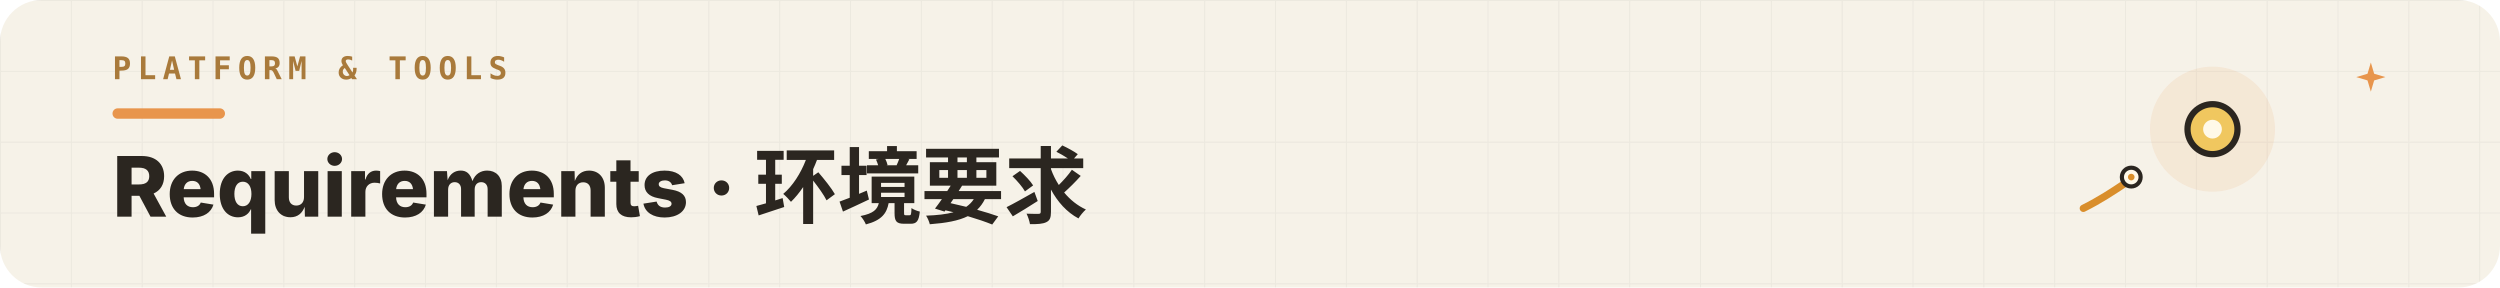
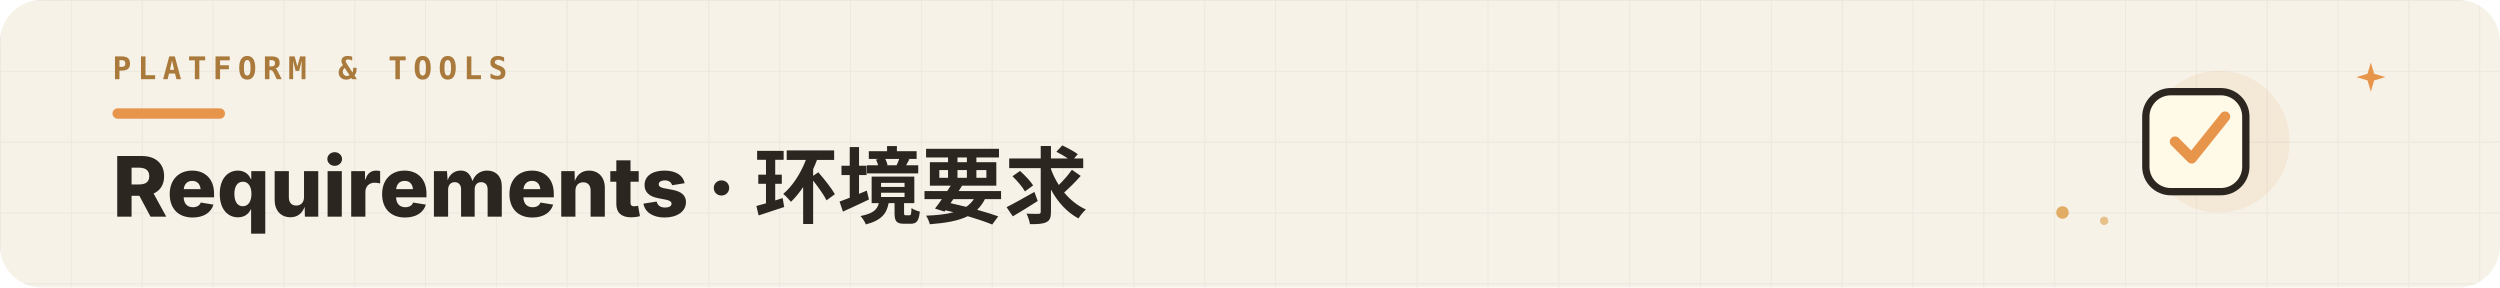
<svg xmlns="http://www.w3.org/2000/svg" width="1200" height="138" viewBox="0 0 1200 138" role="img" aria-label="Requirements · 环境要求">
  <defs>
    <pattern id="g" width="34" height="34" patternUnits="userSpaceOnUse">
      <path d="M34 0H0V34" fill="none" stroke="#2B2620" stroke-opacity="0.045" />
    </pattern>
+     <linearGradient id="conn" x1="0" y1="0" x2="1" y2="0">
+       <stop offset="0" stop-color="#D98E2B" stop-opacity="0" />
+       <stop offset="0.18" stop-color="#D98E2B" stop-opacity="0.26" />
+       <stop offset="1" stop-color="#D98E2B" stop-opacity="0.26" />
+     </linearGradient>
  </defs>
  <rect width="1200" height="138" rx="20" fill="#F6F2E8" />
  <rect width="1200" height="138" rx="20" fill="url(#g)" />
  <text x="54" y="38" font-family="ui-monospace, 'SF Mono', Menlo, monospace" font-size="15" font-weight="700" letter-spacing="3" fill="#A97A3B">PLATFORM &amp; TOOLS</text>
  <rect x="54" y="52" width="54" height="5" rx="2.5" fill="#E8954C" />
  <text x="54" y="104" font-family="-apple-system, BlinkMacSystemFont, 'Segoe UI', 'PingFang SC', sans-serif" font-size="40" font-weight="800" fill="#2B2620">Requirements · 环境要求</text>
-   <circle cx="1062" cy="62" r="30" fill="#E8954C" opacity="0.12" />
-   <circle cx="1062" cy="62" r="12" fill="#F0C75F" stroke="#2B2620" stroke-width="3" />
-   <circle cx="1062" cy="62" r="4.5" fill="#FFF9E8" />
-   <path d="M1000 100 C 1008 96 1014 92 1020 88" fill="none" stroke="#D98E2B" stroke-width="3.5" stroke-linecap="round" />
-   <circle cx="1023" cy="85" r="4.5" fill="#FFF9E8" stroke="#2B2620" stroke-width="2" />
-   <circle cx="1023" cy="85" r="1.6" fill="#D98E2B" />
+   <line x1="640" y1="66" x2="980" y2="66" stroke="url(#conn)" stroke-width="3" stroke-linecap="round" />
+   <circle cx="1065" cy="68" r="34" fill="#E8954C" opacity="0.12" />
+   <rect x="1030" y="44" width="48" height="48" rx="12" fill="#FFF9E8" stroke="#2B2620" stroke-width="3.5" />
+   <path d="M1044 68 L1052 76 L1068 56" fill="none" stroke="#E8954C" stroke-width="5" stroke-linecap="round" stroke-linejoin="round" />
+   <circle cx="990" cy="102" r="3" fill="#D98E2B" opacity="0.7" />
+   <circle cx="1010" cy="106" r="2" fill="#D98E2B" opacity="0.5" />
  <path d="M1138 30 L1139.6 35.4 L1145 37 L1139.6 38.6 L1138 44 L1136.4 38.6 L1131 37 L1136.4 35.4 Z" fill="#E8954C" />
</svg>
